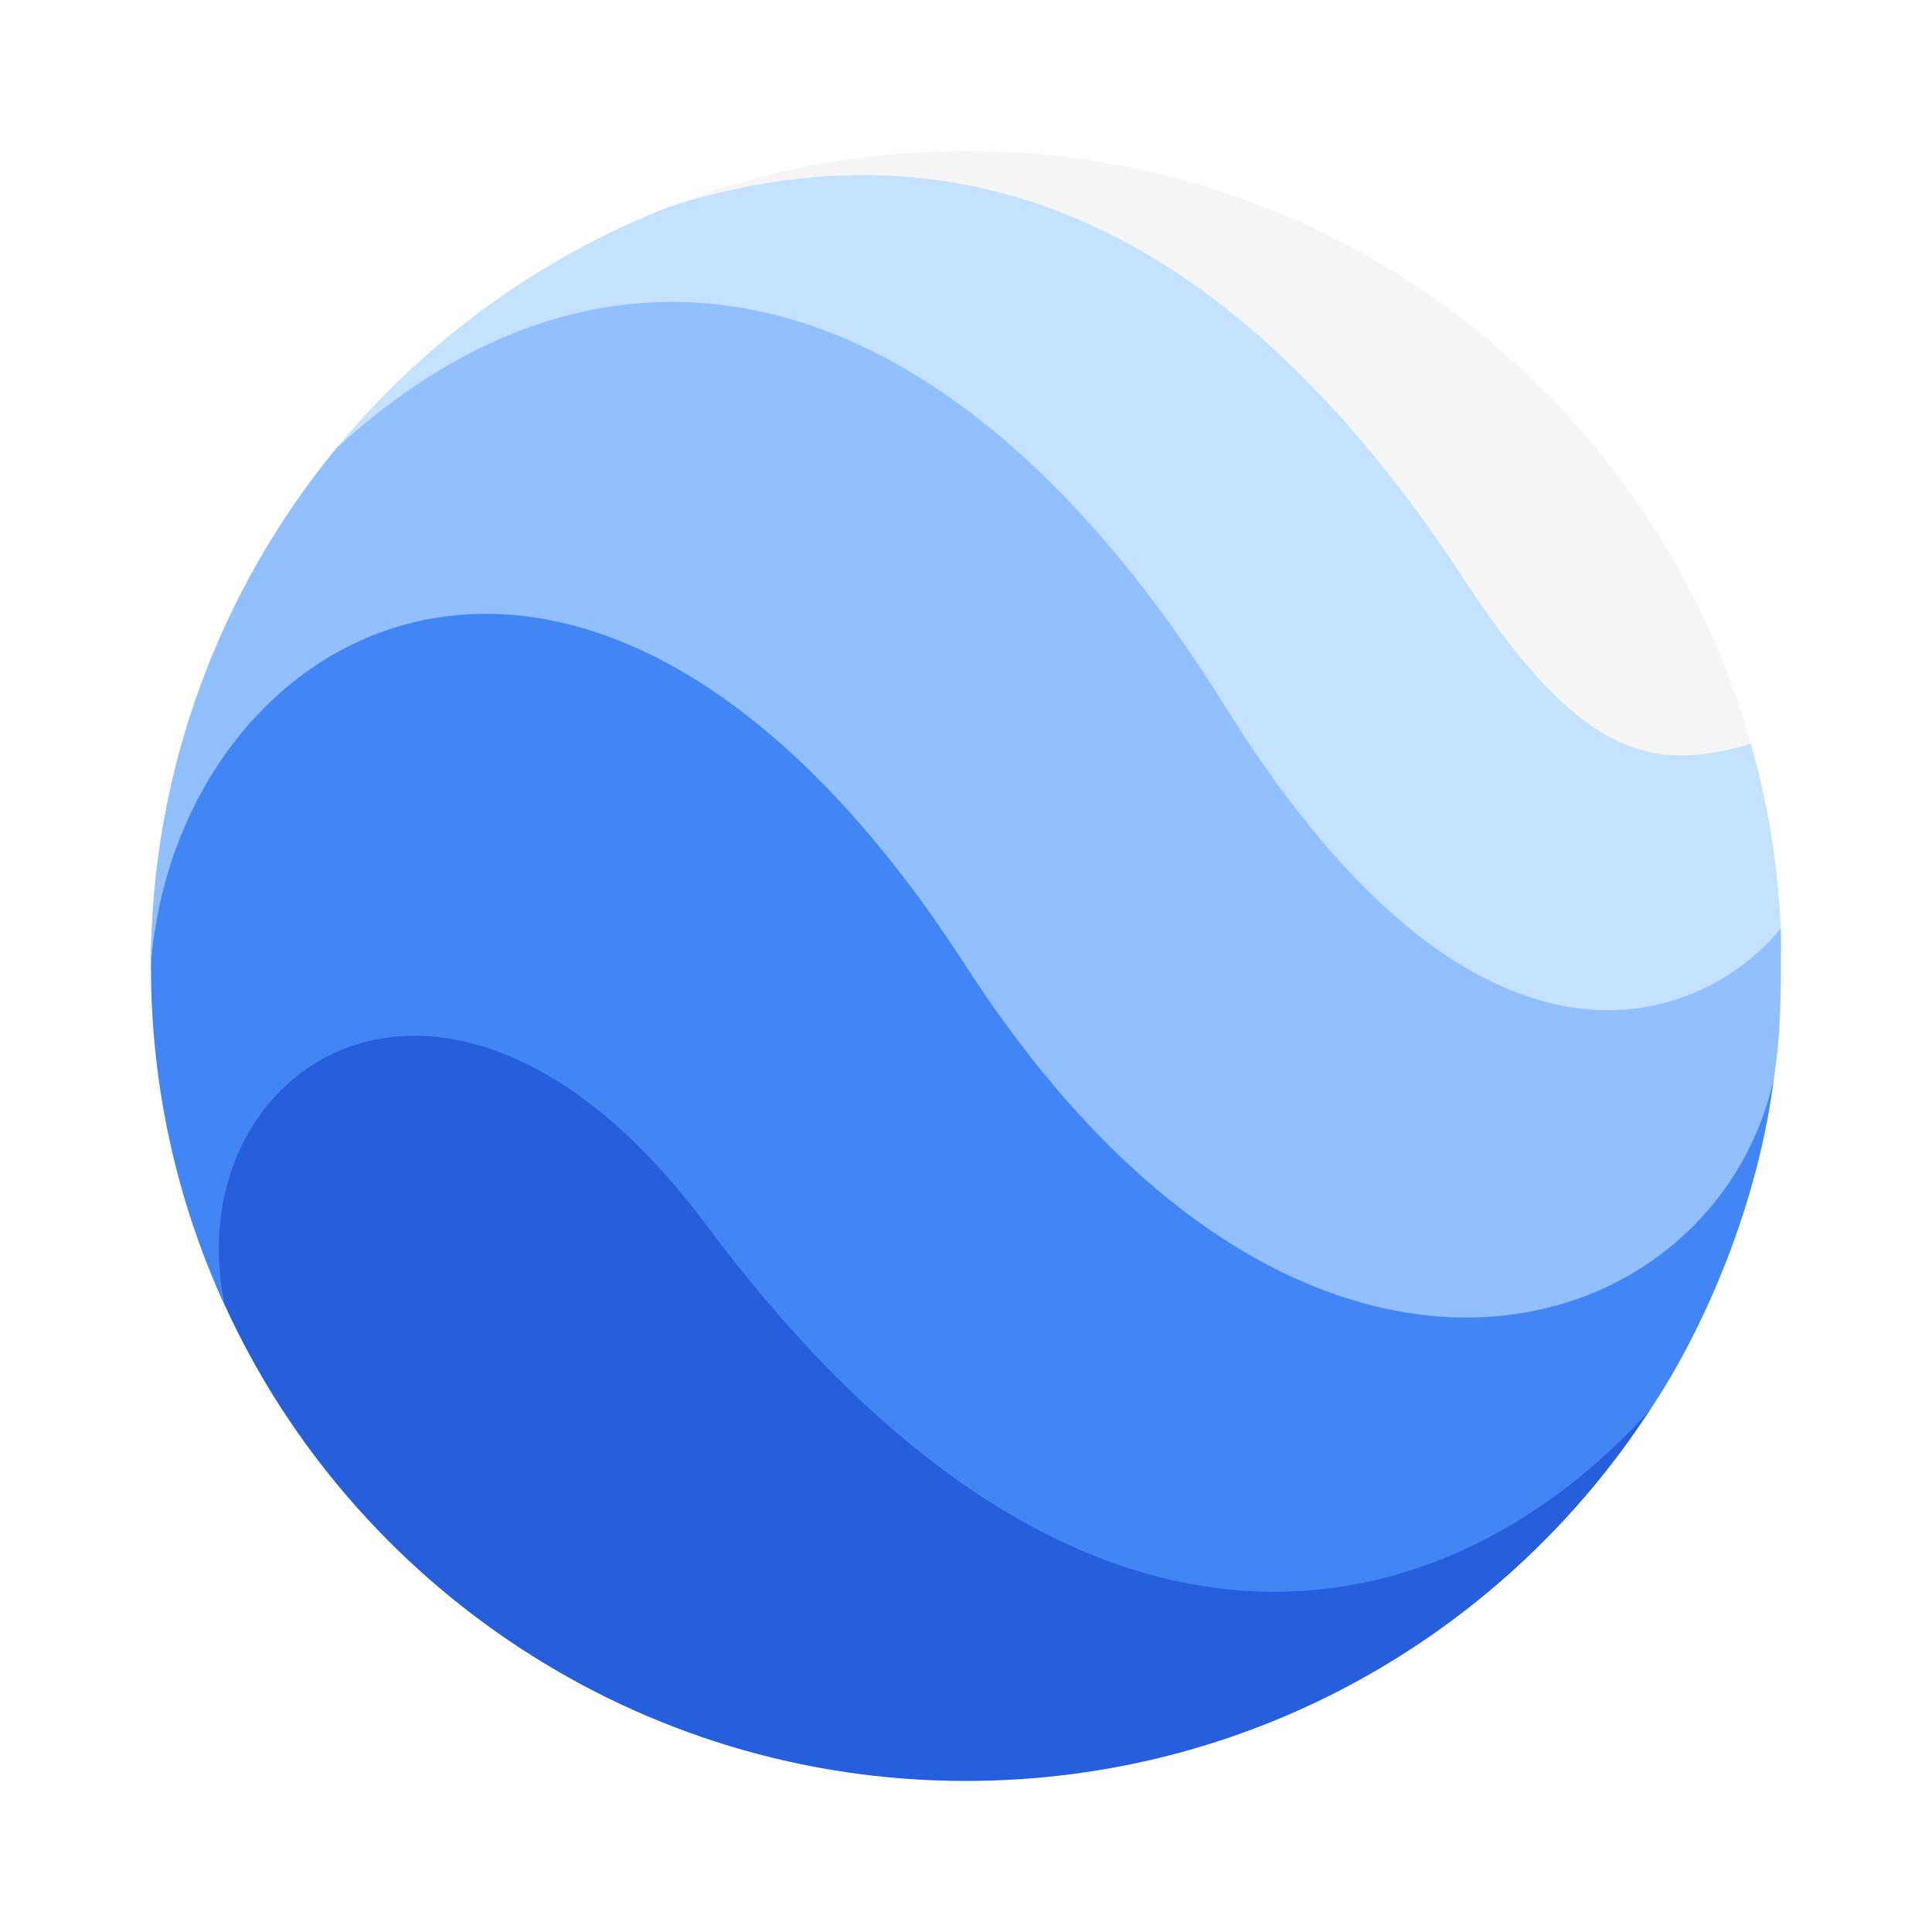
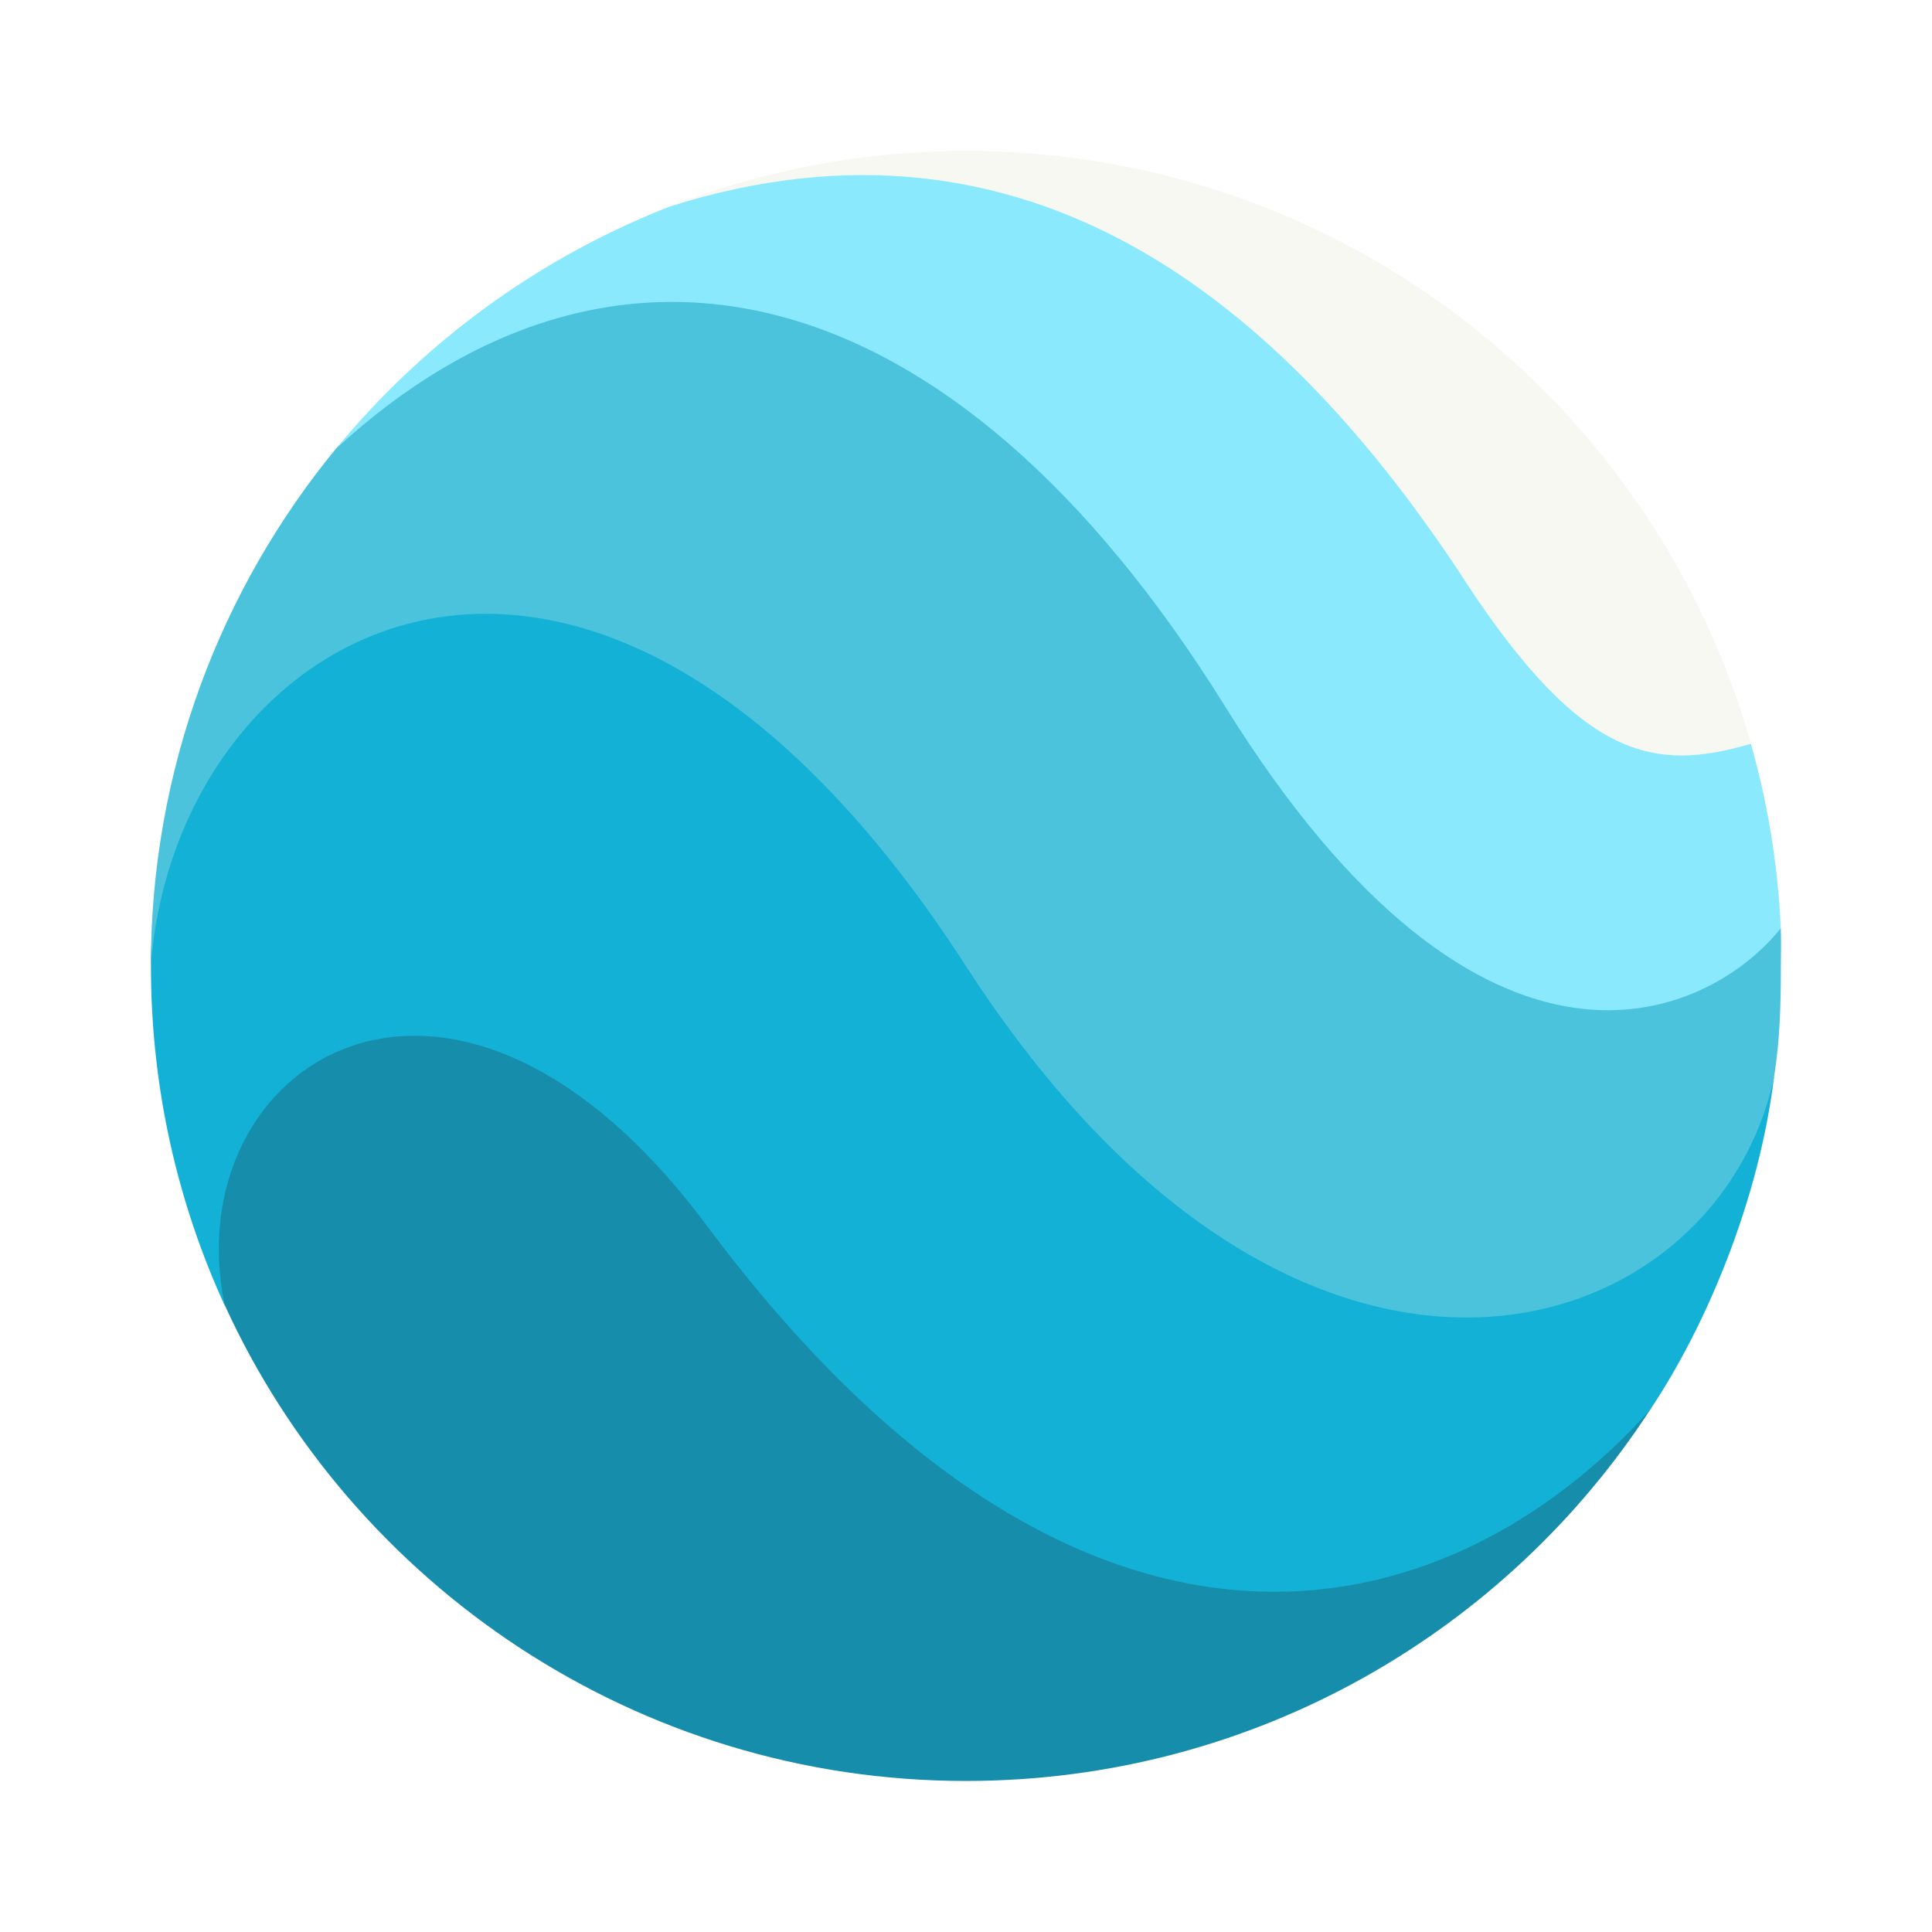
- <svg xmlns="http://www.w3.org/2000/svg" width="64" height="64" version="1.1">
-   <g transform="matrix(3.375 0 0 3.375 5 4.9999)">
-     <path d="m5.517 9.666c-2.727-3.608-5.527-0.866-4.796 1.655 1.256 2.759 4.057 4.678 7.276 4.678 2.855 0 5.323-1.488 6.725-3.655-2.109 1.974-5.937 1.644-9.205-2.679z" fill="#255fdb" />
-     <path d="m7.955 7.182c-3.751-5.689-7.955-2.657-7.955 0.82 0 1.193 0.26 2.318 0.726 3.335-0.498-2.356 2.208-4.172 4.728-0.791 3.659 4.909 7.25 4.045 9.259 1.812 0.543-0.809 1.072-2.05 1.22-3.284l-0.003 0.015c-0.86 2.675-4.667 3.11-7.975-1.907z" fill="#4285f4" />
-     <path d="m10.526 4.636c-2.785-4.596-6.317-4.182-8.706-1.719-1.135 1.381-1.821 3.151-1.821 5.083 0.25-3.367 4.318-5.705 8 0 3.277 5.077 7.35 3.755 7.93 1.102l0.004-0.025c0.058-0.365 0.065-0.713 0.065-1.087 0-0.121 0.004-0.241-9.2e-4 -0.36-1.42 1.007-3.284 0.615-5.471-2.993z" fill="#91bfff" />
-     <path d="m10.545 5.455c2.551 4.101 4.75 3.052 5.452 2.175-0.027-0.625-0.129-1.231-0.293-1.81-1.189 0.025-1.466-0.174-2.632-1.956-1.793-2.741-4.045-4.589-7.978-3.319-1.287 0.503-2.413 1.328-3.276 2.376 2.705-2.489 6.023-1.814 8.727 2.534z" fill="#c4e1ff" />
-     <path d="m12.894 4.215c1.165 1.782 1.875 1.876 2.811 1.604-0.952-3.363-4.037-5.819-7.707-5.819-1.024 0-2.006 0.195-2.905 0.545 3.515-1.109 6.009 0.929 7.802 3.67z" fill="#f5f5f5" />
+ <svg xmlns="http://www.w3.org/2000/svg" width="64" height="64" version="1.1" id="svg14">
+   <defs id="defs18" />
+   <g transform="matrix(3.375 0 0 3.375 5 4.9999)" id="g12">
+     <path d="m5.517 9.666c-2.727-3.608-5.527-0.866-4.796 1.655 1.256 2.759 4.057 4.678 7.276 4.678 2.855 0 5.323-1.488 6.725-3.655-2.109 1.974-5.937 1.644-9.205-2.679z" fill="#255fdb" id="path2" style="fill:#168daa" />
+     <path d="m7.955 7.182c-3.751-5.689-7.955-2.657-7.955 0.82 0 1.193 0.26 2.318 0.726 3.335-0.498-2.356 2.208-4.172 4.728-0.791 3.659 4.909 7.25 4.045 9.259 1.812 0.543-0.809 1.072-2.05 1.22-3.284l-0.003 0.015c-0.86 2.675-4.667 3.11-7.975-1.907z" fill="#4285f4" id="path4" style="fill:#13b1d5" />
+     <path d="m10.526 4.636c-2.785-4.596-6.317-4.182-8.706-1.719-1.135 1.381-1.821 3.151-1.821 5.083 0.25-3.367 4.318-5.705 8 0 3.277 5.077 7.35 3.755 7.93 1.102l0.004-0.025c0.058-0.365 0.065-0.713 0.065-1.087 0-0.121 0.004-0.241-9.2e-4 -0.36-1.42 1.007-3.284 0.615-5.471-2.993z" fill="#91bfff" id="path6" style="fill:#4cc3dc" />
+     <path d="m10.545 5.455c2.551 4.101 4.75 3.052 5.452 2.175-0.027-0.625-0.129-1.231-0.293-1.81-1.189 0.025-1.466-0.174-2.632-1.956-1.793-2.741-4.045-4.589-7.978-3.319-1.287 0.503-2.413 1.328-3.276 2.376 2.705-2.489 6.023-1.814 8.727 2.534z" fill="#c4e1ff" id="path8" style="fill:#8be9fd" />
+     <path d="m12.894 4.215c1.165 1.782 1.875 1.876 2.811 1.604-0.952-3.363-4.037-5.819-7.707-5.819-1.024 0-2.006 0.195-2.905 0.545 3.515-1.109 6.009 0.929 7.802 3.67z" fill="#f5f5f5" id="path10" style="fill:#f8f8f2" />
  </g>
</svg>
